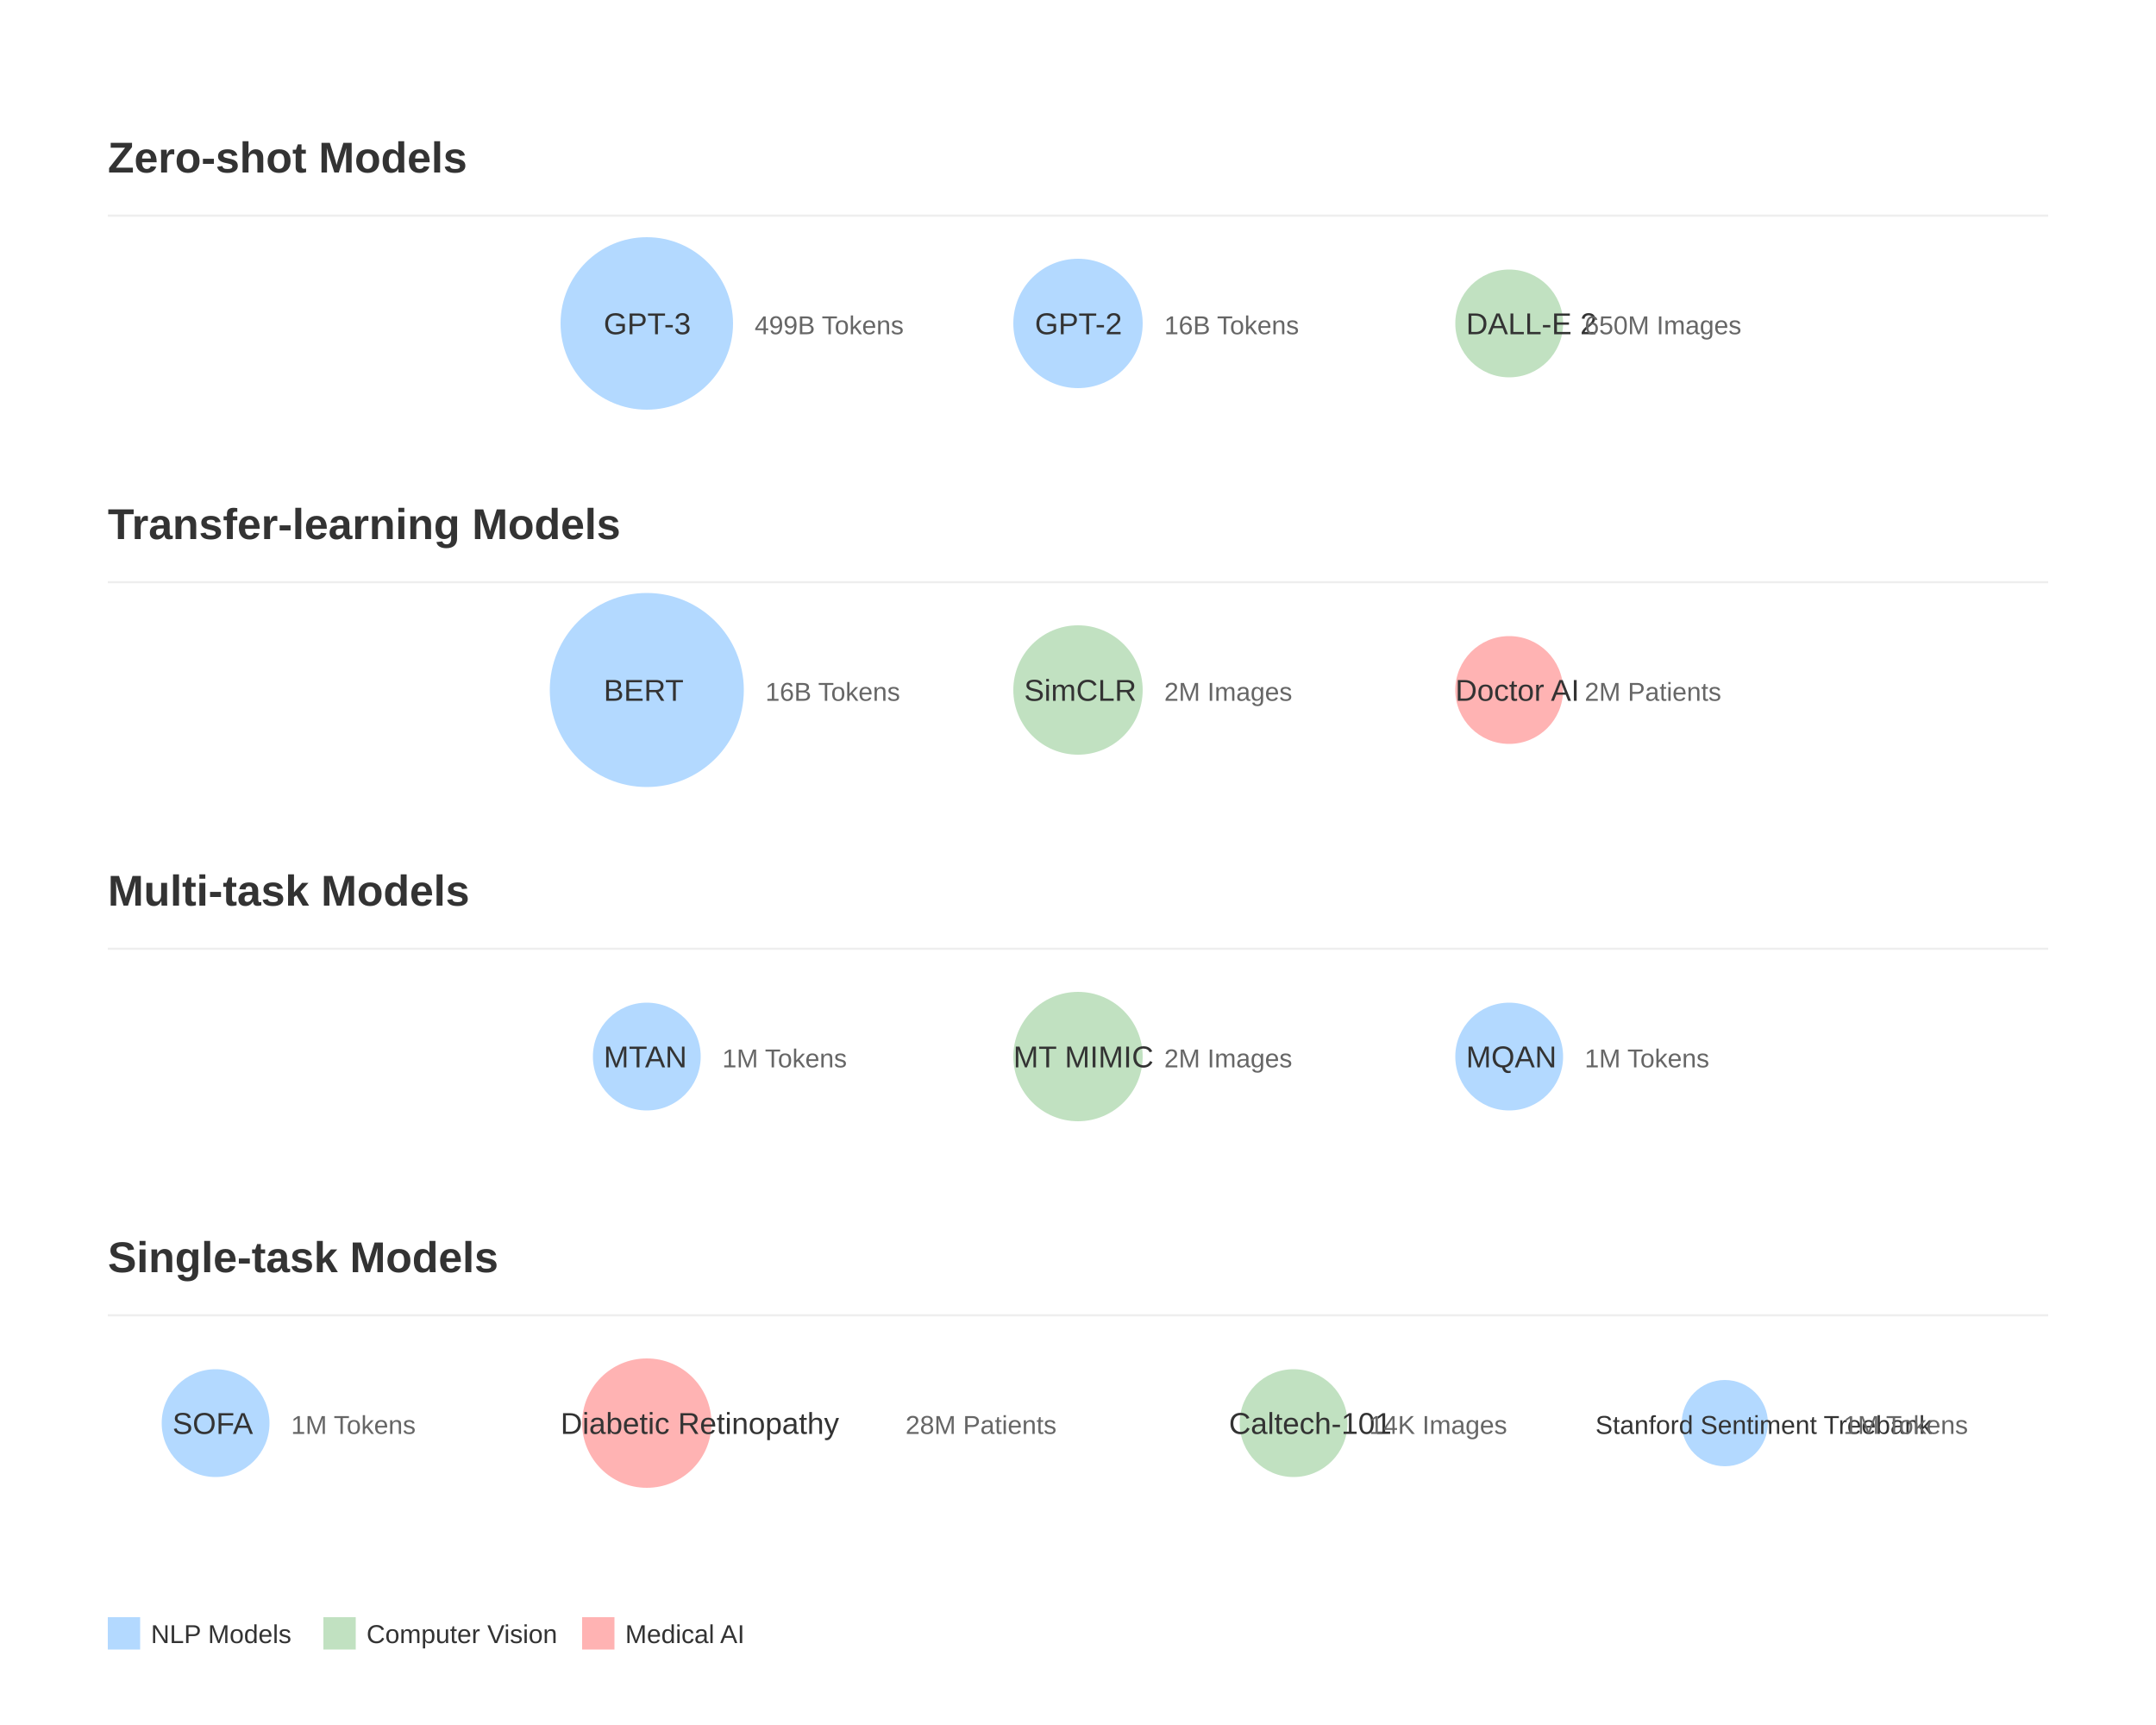
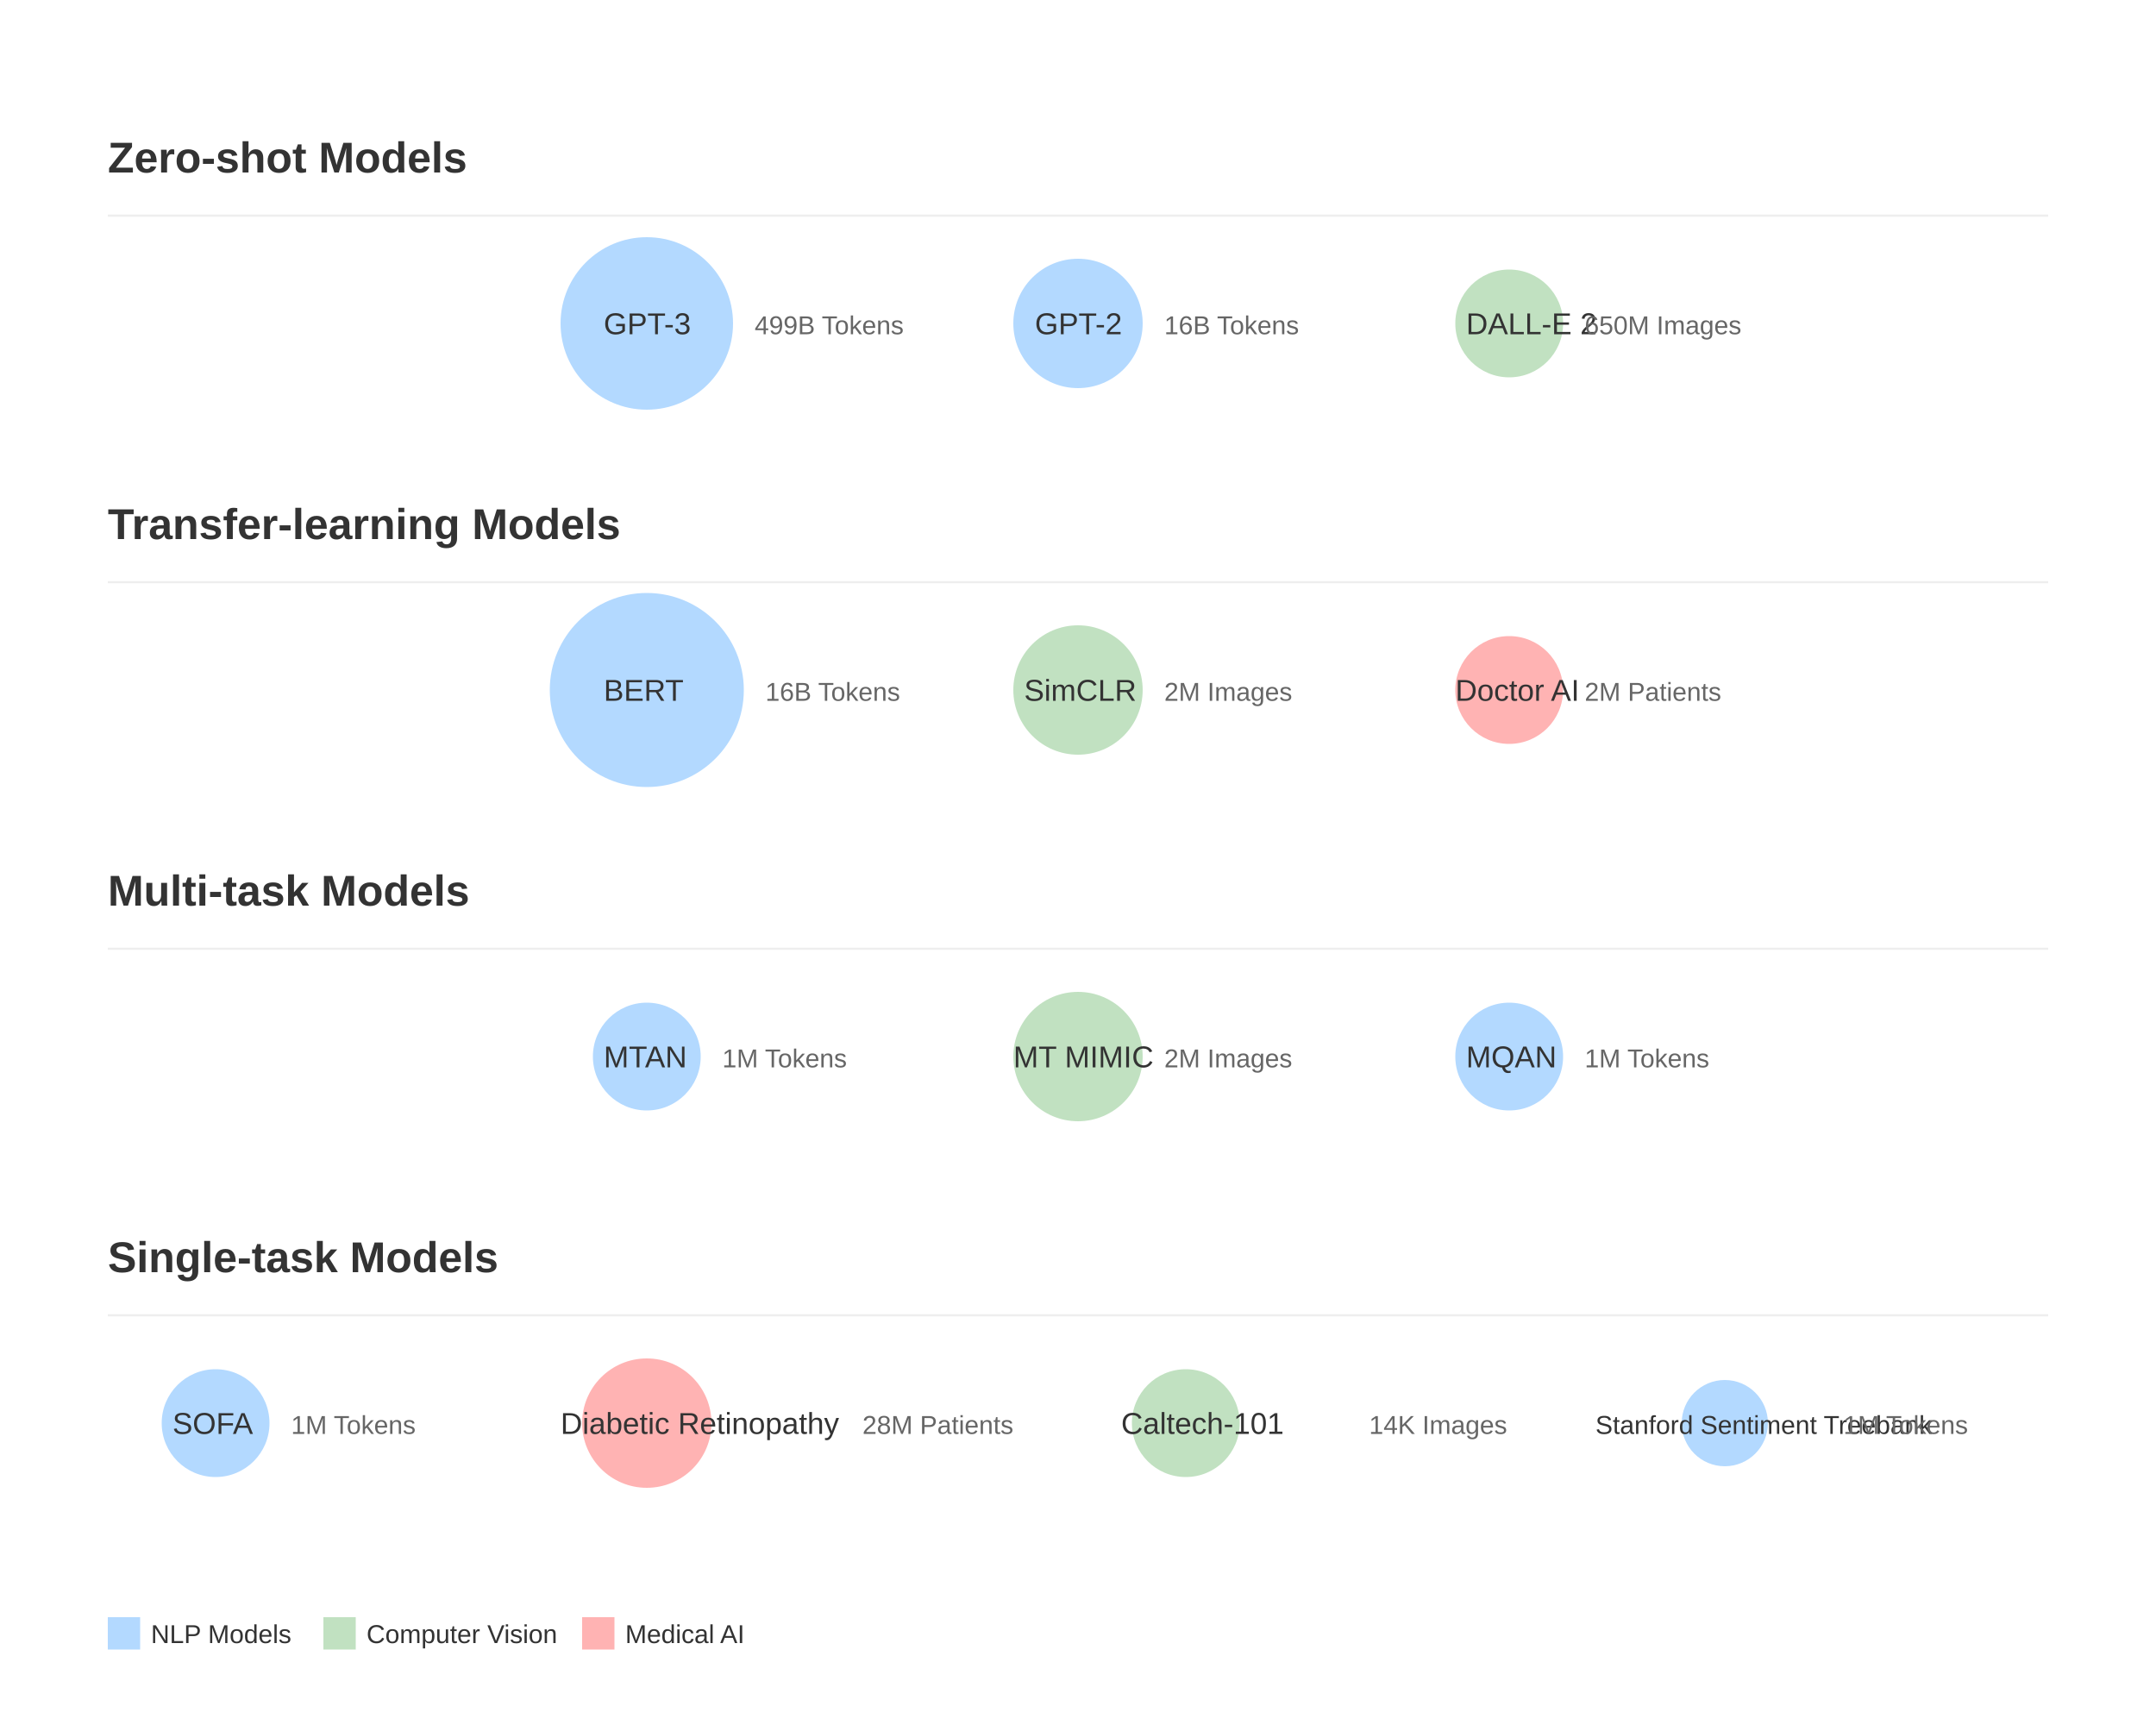
<svg xmlns="http://www.w3.org/2000/svg" viewBox="0 0 1000 800">
  <rect width="1000" height="1000" fill="#ffffff" />
  <text x="50" y="80" font-family="Arial" font-size="20" font-weight="bold" fill="#333">Zero-shot Models</text>
  <text x="50" y="250" font-family="Arial" font-size="20" font-weight="bold" fill="#333">Transfer-learning Models</text>
  <text x="50" y="420" font-family="Arial" font-size="20" font-weight="bold" fill="#333">Multi-task Models</text>
  <text x="50" y="590" font-family="Arial" font-size="20" font-weight="bold" fill="#333">Single-task Models</text>
  <line x1="50" y1="100" x2="950" y2="100" stroke="#eee" stroke-width="1" />
  <circle cx="300" cy="150" r="40" fill="#B3D9FF" />
  <text x="280" y="155" font-family="Arial" font-size="14" fill="#333">GPT-3</text>
  <text x="350" y="155" font-family="Arial" font-size="12" fill="#666">499B Tokens</text>
  <circle cx="500" cy="150" r="30" fill="#B3D9FF" />
  <text x="480" y="155" font-family="Arial" font-size="14" fill="#333">GPT-2</text>
  <text x="540" y="155" font-family="Arial" font-size="12" fill="#666">16B Tokens</text>
  <circle cx="700" cy="150" r="25" fill="#C1E1C1" />
  <text x="680" y="155" font-family="Arial" font-size="14" fill="#333">DALL-E 2</text>
  <text x="735" y="155" font-family="Arial" font-size="12" fill="#666">650M Images</text>
  <line x1="50" y1="270" x2="950" y2="270" stroke="#eee" stroke-width="1" />
  <circle cx="300" cy="320" r="45" fill="#B3D9FF" />
  <text x="280" y="325" font-family="Arial" font-size="14" fill="#333">BERT</text>
  <text x="355" y="325" font-family="Arial" font-size="12" fill="#666">16B Tokens</text>
  <circle cx="500" cy="320" r="30" fill="#C1E1C1" />
  <text x="475" y="325" font-family="Arial" font-size="14" fill="#333">SimCLR</text>
  <text x="540" y="325" font-family="Arial" font-size="12" fill="#666">2M Images</text>
  <circle cx="700" cy="320" r="25" fill="#FFB3B3" />
  <text x="675" y="325" font-family="Arial" font-size="14" fill="#333">Doctor AI</text>
  <text x="735" y="325" font-family="Arial" font-size="12" fill="#666">2M Patients</text>
  <line x1="50" y1="440" x2="950" y2="440" stroke="#eee" stroke-width="1" />
  <circle cx="300" cy="490" r="25" fill="#B3D9FF" />
  <text x="280" y="495" font-family="Arial" font-size="14" fill="#333">MTAN</text>
  <text x="335" y="495" font-family="Arial" font-size="12" fill="#666">1M Tokens</text>
  <circle cx="500" cy="490" r="30" fill="#C1E1C1" />
  <text x="470" y="495" font-family="Arial" font-size="14" fill="#333">MT MIMIC</text>
  <text x="540" y="495" font-family="Arial" font-size="12" fill="#666">2M Images</text>
  <circle cx="700" cy="490" r="25" fill="#B3D9FF" />
  <text x="680" y="495" font-family="Arial" font-size="14" fill="#333">MQAN</text>
  <text x="735" y="495" font-family="Arial" font-size="12" fill="#666">1M Tokens</text>
  <line x1="50" y1="610" x2="950" y2="610" stroke="#eee" stroke-width="1" />
  <circle cx="100" cy="660" r="25" fill="#B3D9FF" />
  <text x="80" y="665" font-family="Arial" font-size="14" fill="#333">SOFA</text>
  <text x="135" y="665" font-family="Arial" font-size="12" fill="#666">1M Tokens</text>
  <circle cx="300" cy="660" r="30" fill="#FFB3B3" />
  <text x="260" y="665" font-family="Arial" font-size="14" fill="#333">Diabetic Retinopathy</text>
-   <text x="420" y="665" font-family="Arial" font-size="12" fill="#666">28M Patients</text>
-   <circle cx="600" cy="660" r="25" fill="#C1E1C1" />
-   <text x="570" y="665" font-family="Arial" font-size="14" fill="#333">Caltech-101</text>
+   <text x="400" y="665" font-family="Arial" font-size="12" fill="#666">28M Patients</text>
+   <circle cx="550" cy="660" r="25" fill="#C1E1C1" />
+   <text x="520" y="665" font-family="Arial" font-size="14" fill="#333">Caltech-101</text>
  <text x="635" y="665" font-family="Arial" font-size="12" fill="#666">14K Images</text>
  <circle cx="800" cy="660" r="20" fill="#B3D9FF" />
  <text x="740" y="665" font-family="Arial" font-size="12" fill="#333">Stanford Sentiment Treebank</text>
  <text x="855" y="665" font-family="Arial" font-size="12" fill="#666">1M Tokens</text>
  <rect x="50" y="750" width="15" height="15" fill="#B3D9FF" />
  <text x="70" y="762" font-family="Arial" font-size="12" fill="#333">NLP Models</text>
  <rect x="150" y="750" width="15" height="15" fill="#C1E1C1" />
  <text x="170" y="762" font-family="Arial" font-size="12" fill="#333">Computer Vision</text>
  <rect x="270" y="750" width="15" height="15" fill="#FFB3B3" />
  <text x="290" y="762" font-family="Arial" font-size="12" fill="#333">Medical AI</text>
</svg>
